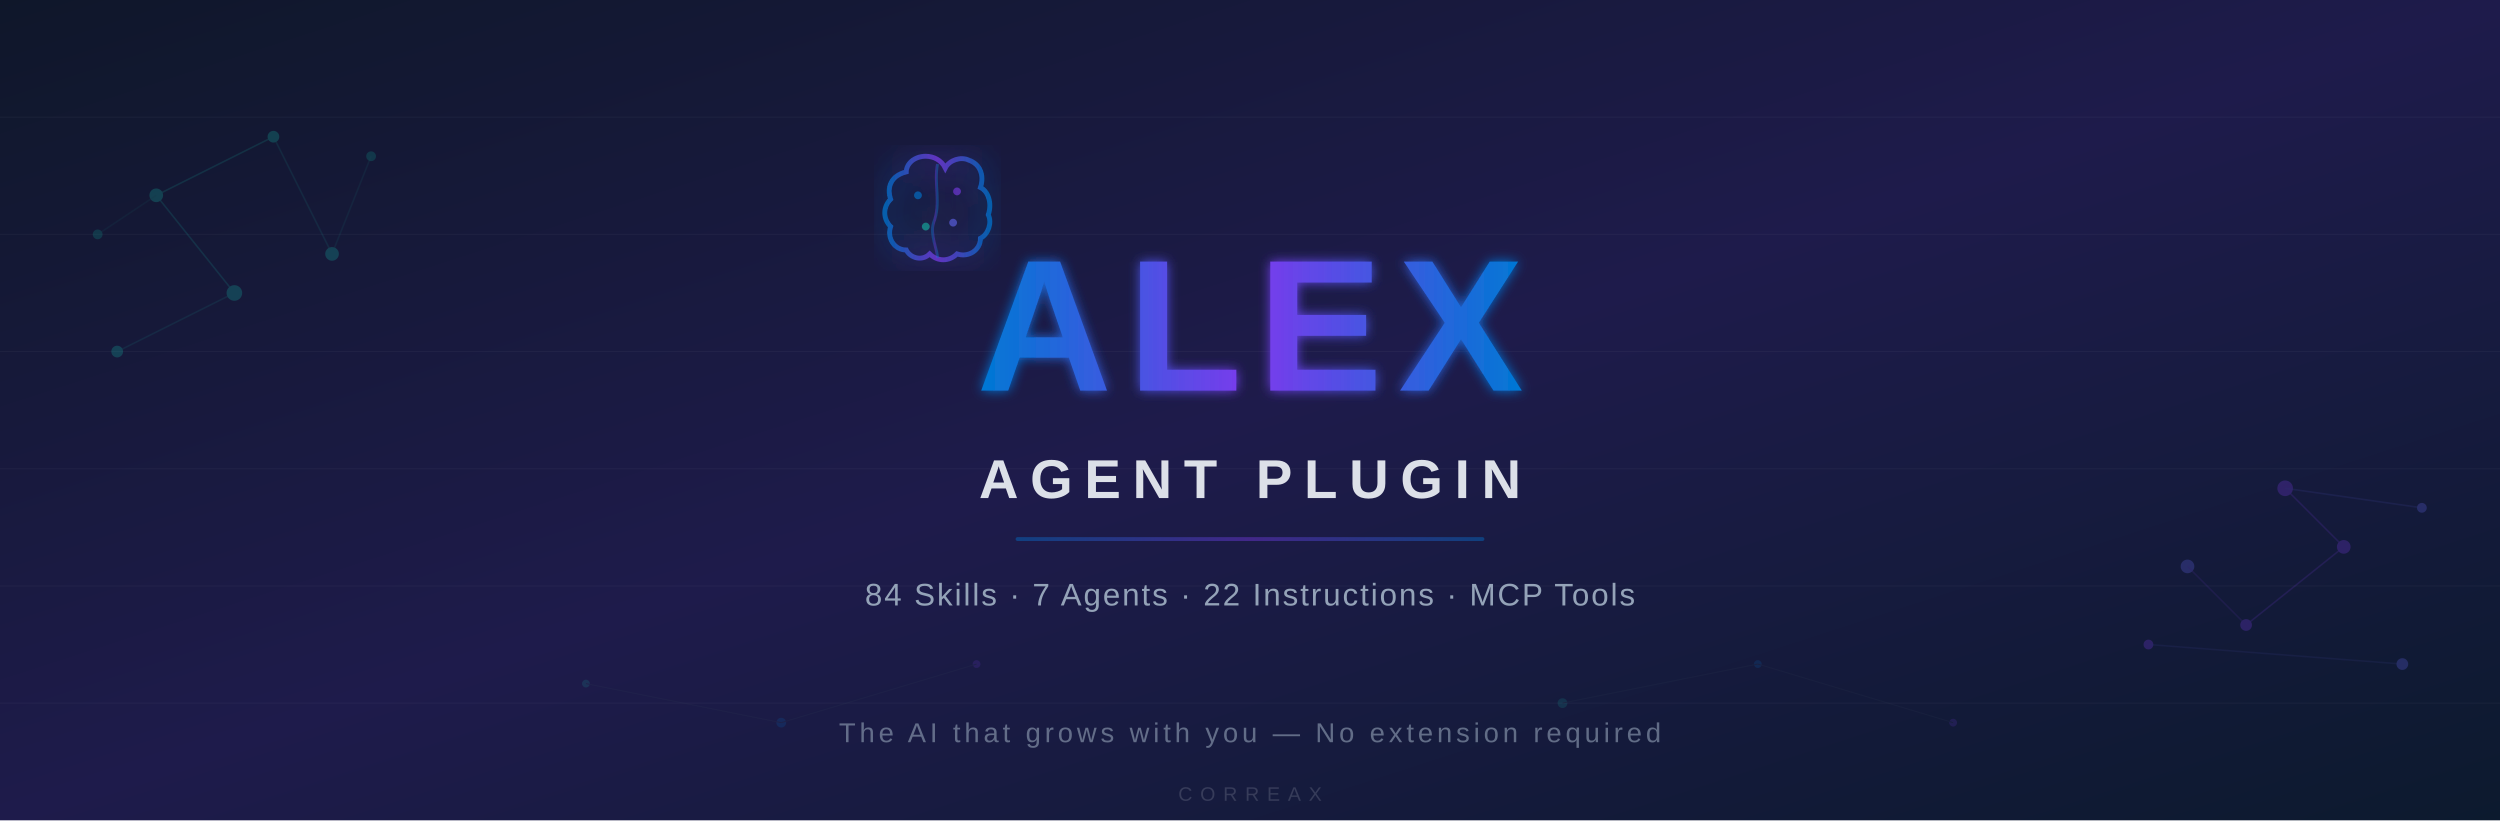
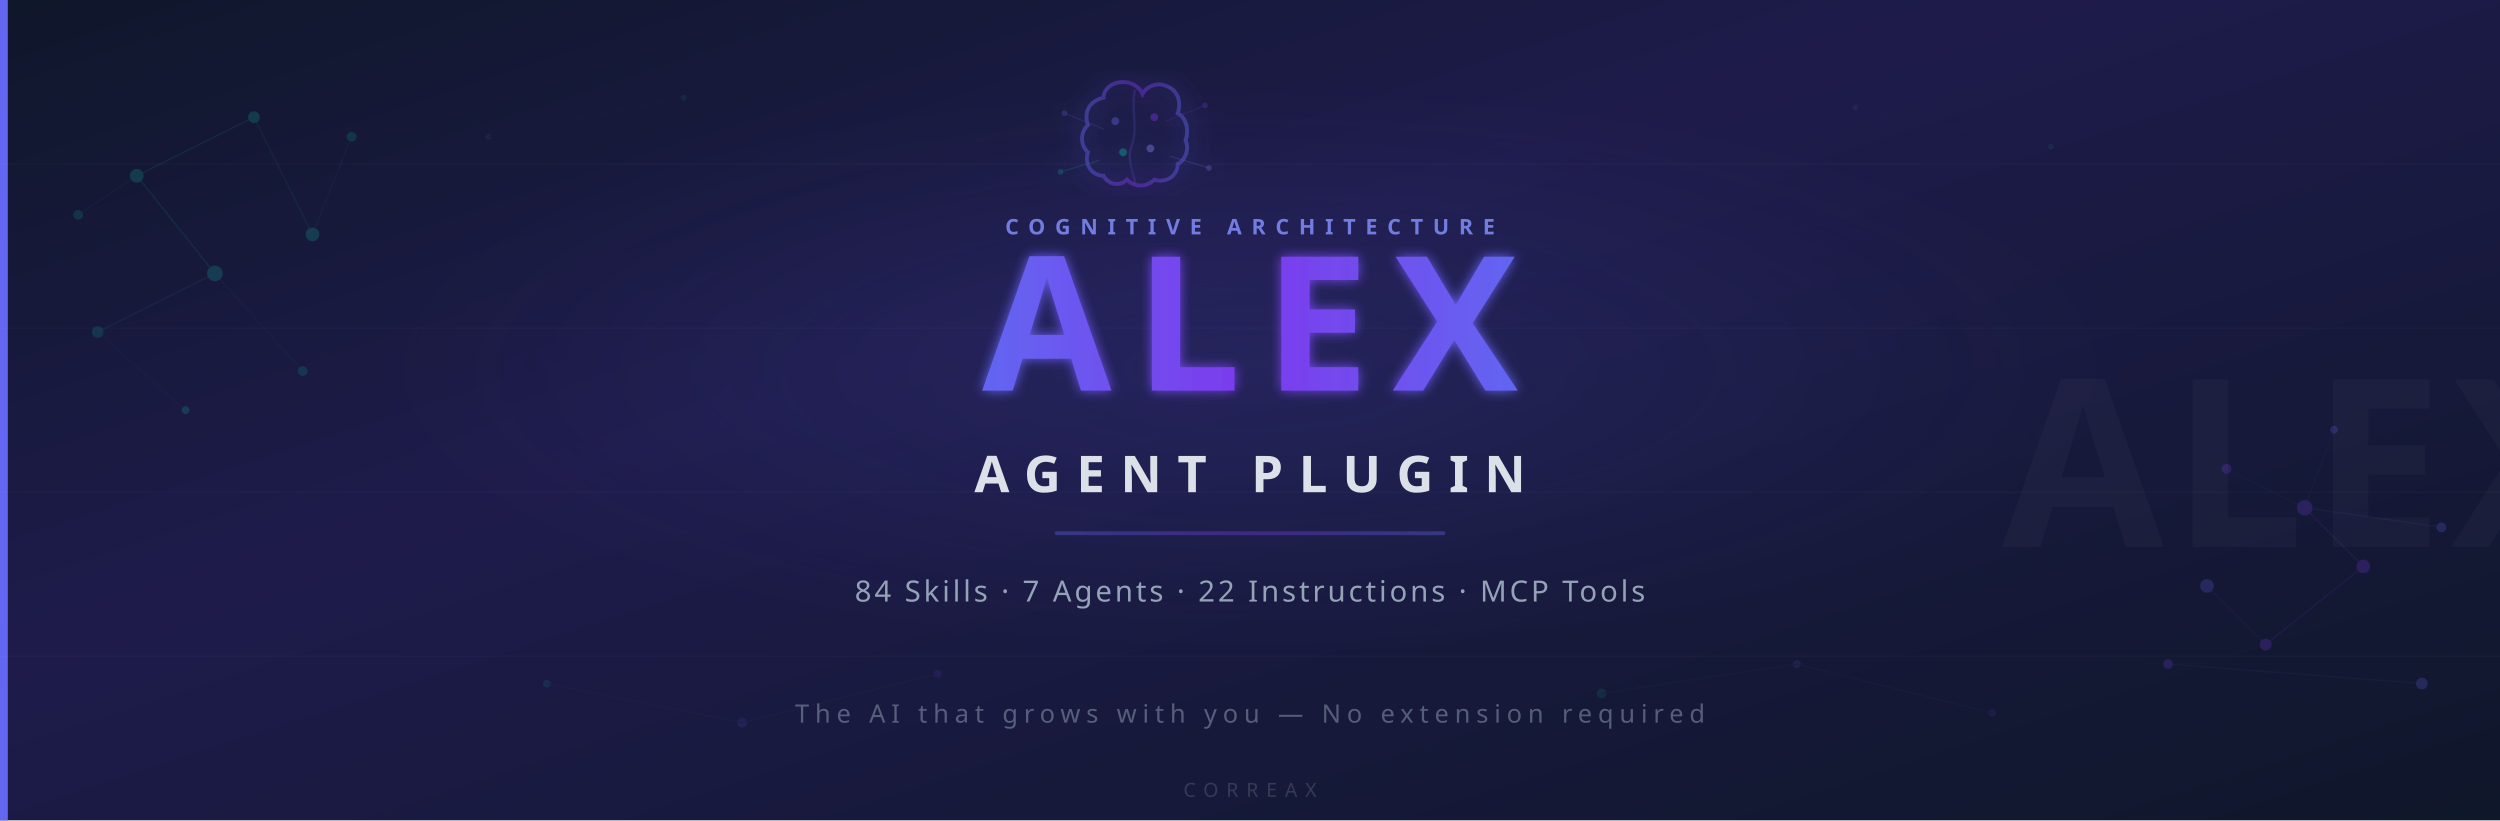
<svg xmlns="http://www.w3.org/2000/svg" width="1280" height="420">
  <defs>
    <linearGradient id="bg" x1="0%" y1="0%" x2="100%" y2="100%">
      <stop offset="0%" style="stop-color:#0f172a" />
-       <stop offset="50%" style="stop-color:#1e1b4b" />
-       <stop offset="100%" style="stop-color:#0c1a2e" />
+       <stop offset="40%" style="stop-color:#1e1b4b" />
+       <stop offset="100%" style="stop-color:#0f172a" />
    </linearGradient>
    <linearGradient id="accent" x1="0%" y1="0%" x2="100%" y2="0%">
-       <stop offset="0%" style="stop-color:#0078d4" />
+       <stop offset="0%" style="stop-color:#6366f1" />
      <stop offset="50%" style="stop-color:#7c3aed" />
-       <stop offset="100%" style="stop-color:#0078d4" />
+       <stop offset="100%" style="stop-color:#6366f1" />
    </linearGradient>
    <linearGradient id="teal" x1="0%" y1="0%" x2="100%" y2="0%">
      <stop offset="0%" style="stop-color:#14b8a6" />
      <stop offset="100%" style="stop-color:#0d9488" />
    </linearGradient>
+     <radialGradient id="centerGlow" cx="50%" cy="45%" r="35%">
+       <stop offset="0%" style="stop-color:#6366f1;stop-opacity:0.12" />
+       <stop offset="100%" style="stop-color:#6366f1;stop-opacity:0" />
+     </radialGradient>
    <filter id="glow">
      <feGaussianBlur stdDeviation="3" result="b" />
      <feMerge>
        <feMergeNode in="b" />
        <feMergeNode in="SourceGraphic" />
      </feMerge>
    </filter>
    <filter id="softglow">
-       <feGaussianBlur stdDeviation="8" result="b" />
+       <feGaussianBlur stdDeviation="6" result="b" />
      <feMerge>
        <feMergeNode in="b" />
        <feMergeNode in="SourceGraphic" />
      </feMerge>
    </filter>
  </defs>
  <rect width="1280" height="420" fill="url(#bg)" />
-   <g opacity="0.04">
-     <line x1="0" y1="60" x2="1280" y2="60" stroke="#f1f5f9" stroke-width="0.5" />
-     <line x1="0" y1="120" x2="1280" y2="120" stroke="#f1f5f9" stroke-width="0.5" />
-     <line x1="0" y1="180" x2="1280" y2="180" stroke="#f1f5f9" stroke-width="0.5" />
-     <line x1="0" y1="240" x2="1280" y2="240" stroke="#f1f5f9" stroke-width="0.5" />
-     <line x1="0" y1="300" x2="1280" y2="300" stroke="#f1f5f9" stroke-width="0.5" />
-     <line x1="0" y1="360" x2="1280" y2="360" stroke="#f1f5f9" stroke-width="0.5" />
+   <rect width="1280" height="420" fill="url(#centerGlow)" />
+   <rect x="0" y="0" width="4" height="420" fill="#6366f1" />
+   <g opacity="0.03">
+     <line x1="0" y1="84" x2="1280" y2="84" stroke="#f1f5f9" stroke-width="0.5" />
+     <line x1="0" y1="168" x2="1280" y2="168" stroke="#f1f5f9" stroke-width="0.5" />
+     <line x1="0" y1="252" x2="1280" y2="252" stroke="#f1f5f9" stroke-width="0.5" />
+     <line x1="0" y1="336" x2="1280" y2="336" stroke="#f1f5f9" stroke-width="0.5" />
  </g>
-   <g opacity="0.25">
-     <circle cx="80" cy="100" r="3.5" fill="#14b8a6" />
-     <circle cx="140" cy="70" r="3" fill="#14b8a6" />
-     <circle cx="120" cy="150" r="4" fill="#14b8a6" />
-     <circle cx="60" cy="180" r="3" fill="#14b8a6" />
-     <circle cx="170" cy="130" r="3.5" fill="#14b8a6" />
-     <circle cx="50" cy="120" r="2.5" fill="#0d9488" />
-     <circle cx="190" cy="80" r="2.5" fill="#0d9488" />
-     <line x1="80" y1="100" x2="140" y2="70" stroke="#14b8a6" stroke-width="0.8" opacity="0.6" />
-     <line x1="80" y1="100" x2="120" y2="150" stroke="#14b8a6" stroke-width="0.8" opacity="0.6" />
-     <line x1="140" y1="70" x2="170" y2="130" stroke="#14b8a6" stroke-width="0.8" opacity="0.4" />
-     <line x1="120" y1="150" x2="60" y2="180" stroke="#14b8a6" stroke-width="0.8" opacity="0.4" />
-     <line x1="170" y1="130" x2="190" y2="80" stroke="#14b8a6" stroke-width="0.8" opacity="0.3" />
-     <line x1="50" y1="120" x2="80" y2="100" stroke="#0d9488" stroke-width="0.8" opacity="0.3" />
+   <g opacity="0.22">
+     <circle cx="70" cy="90" r="3.5" fill="#14b8a6" />
+     <circle cx="130" cy="60" r="3" fill="#14b8a6" />
+     <circle cx="110" cy="140" r="4" fill="#14b8a6" />
+     <circle cx="50" cy="170" r="3" fill="#0d9488" />
+     <circle cx="160" cy="120" r="3.5" fill="#14b8a6" />
+     <circle cx="40" cy="110" r="2.5" fill="#0d9488" />
+     <circle cx="180" cy="70" r="2.5" fill="#0d9488" />
+     <circle cx="95" cy="210" r="2" fill="#14b8a6" />
+     <circle cx="155" cy="190" r="2.5" fill="#0d9488" />
+     <line x1="70" y1="90" x2="130" y2="60" stroke="#14b8a6" stroke-width="0.7" opacity="0.5" />
+     <line x1="70" y1="90" x2="110" y2="140" stroke="#14b8a6" stroke-width="0.7" opacity="0.5" />
+     <line x1="130" y1="60" x2="160" y2="120" stroke="#14b8a6" stroke-width="0.7" opacity="0.35" />
+     <line x1="110" y1="140" x2="50" y2="170" stroke="#14b8a6" stroke-width="0.7" opacity="0.35" />
+     <line x1="160" y1="120" x2="180" y2="70" stroke="#0d9488" stroke-width="0.7" opacity="0.25" />
+     <line x1="40" y1="110" x2="70" y2="90" stroke="#0d9488" stroke-width="0.7" opacity="0.25" />
+     <line x1="110" y1="140" x2="155" y2="190" stroke="#14b8a6" stroke-width="0.6" opacity="0.2" />
+     <line x1="50" y1="170" x2="95" y2="210" stroke="#0d9488" stroke-width="0.6" opacity="0.2" />
  </g>
-   <g opacity="0.25">
-     <circle cx="1200" cy="280" r="3.5" fill="#7c3aed" />
-     <circle cx="1150" cy="320" r="3" fill="#7c3aed" />
-     <circle cx="1170" cy="250" r="4" fill="#7c3aed" />
-     <circle cx="1230" cy="340" r="3" fill="#6366f1" />
-     <circle cx="1120" cy="290" r="3.5" fill="#6366f1" />
-     <circle cx="1240" cy="260" r="2.5" fill="#6366f1" />
-     <circle cx="1100" cy="330" r="2.5" fill="#7c3aed" />
-     <line x1="1200" y1="280" x2="1150" y2="320" stroke="#7c3aed" stroke-width="0.8" opacity="0.6" />
-     <line x1="1200" y1="280" x2="1170" y2="250" stroke="#7c3aed" stroke-width="0.8" opacity="0.6" />
-     <line x1="1150" y1="320" x2="1120" y2="290" stroke="#7c3aed" stroke-width="0.8" opacity="0.4" />
-     <line x1="1170" y1="250" x2="1240" y2="260" stroke="#6366f1" stroke-width="0.8" opacity="0.4" />
-     <line x1="1230" y1="340" x2="1100" y2="330" stroke="#6366f1" stroke-width="0.8" opacity="0.3" />
+   <g opacity="0.22">
+     <circle cx="1210" cy="290" r="3.5" fill="#7c3aed" />
+     <circle cx="1160" cy="330" r="3" fill="#7c3aed" />
+     <circle cx="1180" cy="260" r="4" fill="#7c3aed" />
+     <circle cx="1240" cy="350" r="3" fill="#6366f1" />
+     <circle cx="1130" cy="300" r="3.5" fill="#6366f1" />
+     <circle cx="1250" cy="270" r="2.5" fill="#6366f1" />
+     <circle cx="1110" cy="340" r="2.5" fill="#7c3aed" />
+     <circle cx="1195" cy="220" r="2" fill="#6366f1" />
+     <circle cx="1140" cy="240" r="2.5" fill="#7c3aed" />
+     <line x1="1210" y1="290" x2="1160" y2="330" stroke="#7c3aed" stroke-width="0.7" opacity="0.5" />
+     <line x1="1210" y1="290" x2="1180" y2="260" stroke="#7c3aed" stroke-width="0.7" opacity="0.5" />
+     <line x1="1160" y1="330" x2="1130" y2="300" stroke="#7c3aed" stroke-width="0.7" opacity="0.35" />
+     <line x1="1180" y1="260" x2="1250" y2="270" stroke="#6366f1" stroke-width="0.7" opacity="0.35" />
+     <line x1="1240" y1="350" x2="1110" y2="340" stroke="#6366f1" stroke-width="0.7" opacity="0.25" />
+     <line x1="1180" y1="260" x2="1195" y2="220" stroke="#6366f1" stroke-width="0.6" opacity="0.2" />
+     <line x1="1140" y1="240" x2="1180" y2="260" stroke="#7c3aed" stroke-width="0.6" opacity="0.2" />
  </g>
-   <g opacity="0.15">
-     <circle cx="300" cy="350" r="2" fill="#14b8a6" />
-     <circle cx="400" cy="370" r="2.5" fill="#0078d4" />
-     <circle cx="500" cy="340" r="2" fill="#7c3aed" />
-     <circle cx="800" cy="360" r="2.5" fill="#14b8a6" />
-     <circle cx="900" cy="340" r="2" fill="#0078d4" />
-     <circle cx="1000" cy="370" r="2" fill="#7c3aed" />
-     <line x1="300" y1="350" x2="400" y2="370" stroke="#334155" stroke-width="0.5" />
-     <line x1="400" y1="370" x2="500" y2="340" stroke="#334155" stroke-width="0.5" />
-     <line x1="800" y1="360" x2="900" y2="340" stroke="#334155" stroke-width="0.5" />
-     <line x1="900" y1="340" x2="1000" y2="370" stroke="#334155" stroke-width="0.5" />
+   <g opacity="0.12">
+     <circle cx="280" cy="350" r="2" fill="#14b8a6" />
+     <circle cx="380" cy="370" r="2.5" fill="#6366f1" />
+     <circle cx="480" cy="345" r="2" fill="#7c3aed" />
+     <circle cx="820" cy="355" r="2.5" fill="#14b8a6" />
+     <circle cx="920" cy="340" r="2" fill="#6366f1" />
+     <circle cx="1020" cy="365" r="2" fill="#7c3aed" />
+     <line x1="280" y1="350" x2="380" y2="370" stroke="#334155" stroke-width="0.5" />
+     <line x1="380" y1="370" x2="480" y2="345" stroke="#334155" stroke-width="0.5" />
+     <line x1="820" y1="355" x2="920" y2="340" stroke="#334155" stroke-width="0.5" />
+     <line x1="920" y1="340" x2="1020" y2="365" stroke="#334155" stroke-width="0.5" />
  </g>
-   <g transform="translate(440, 80)" filter="url(#softglow)">
-     <path d="M 24 8 C 24 4, 28 0, 34 0 C 38 0, 42 2, 44 6 C 46 2, 52 0, 56 2 C 62 4, 64 10, 62 16 C 66 18, 68 24, 66 30 C 68 34, 66 40, 62 42 C 62 48, 56 52, 50 50 C 46 54, 40 54, 36 50 C 32 54, 26 52, 24 48 C 18 48, 14 42, 16 36 C 12 32, 12 26, 16 22 C 14 16, 16 10, 24 8 Z" fill="none" stroke="url(#accent)" stroke-width="2.5" opacity="0.7" />
-     <path d="M 40 4 C 38 14, 42 24, 38 34 C 36 40, 40 48, 40 52" fill="none" stroke="url(#accent)" stroke-width="1.5" opacity="0.4" />
-     <circle cx="30" cy="20" r="2" fill="#0078d4" opacity="0.6" />
-     <circle cx="50" cy="18" r="2" fill="#7c3aed" opacity="0.6" />
-     <circle cx="34" cy="36" r="2" fill="#14b8a6" opacity="0.6" />
-     <circle cx="48" cy="34" r="2" fill="#6366f1" opacity="0.6" />
+   <g opacity="0.08">
+     <circle cx="250" cy="70" r="1.5" fill="#818cf8" />
+     <circle cx="350" cy="50" r="1.5" fill="#2dd4bf" />
+     <circle cx="950" cy="55" r="1.5" fill="#818cf8" />
+     <circle cx="1050" cy="75" r="1.5" fill="#2dd4bf" />
+     <line x1="250" y1="70" x2="350" y2="50" stroke="#334155" stroke-width="0.4" />
+     <line x1="950" y1="55" x2="1050" y2="75" stroke="#334155" stroke-width="0.4" />
  </g>
-   <text x="640" y="200" font-family="'Segoe UI', Arial, sans-serif" font-size="96" font-weight="800" text-anchor="middle" fill="url(#accent)" filter="url(#glow)" letter-spacing="8">
+   <g transform="translate(541, 42)" filter="url(#softglow)" opacity="0.55">
+     <path d="M 24 8 C 24 4, 28 0, 34 0 C 38 0, 42 2, 44 6 C 46 2, 52 0, 56 2 C 62 4, 64 10, 62 16 C 66 18, 68 24, 66 30 C 68 34, 66 40, 62 42 C 62 48, 56 52, 50 50 C 46 54, 40 54, 36 50 C 32 54, 26 52, 24 48 C 18 48, 14 42, 16 36 C 12 32, 12 26, 16 22 C 14 16, 16 10, 24 8 Z" fill="none" stroke="url(#accent)" stroke-width="2" opacity="0.8" />
+     <path d="M 40 4 C 38 14, 42 24, 38 34 C 36 40, 40 48, 40 52" fill="none" stroke="url(#accent)" stroke-width="1.2" opacity="0.35" />
+     <circle cx="30" cy="20" r="2" fill="#6366f1" opacity="0.7" />
+     <circle cx="50" cy="18" r="2" fill="#7c3aed" opacity="0.7" />
+     <circle cx="34" cy="36" r="2" fill="#14b8a6" opacity="0.7" />
+     <circle cx="48" cy="34" r="2" fill="#818cf8" opacity="0.7" />
+     <line x1="24" y1="24" x2="4" y2="16" stroke="#6366f1" stroke-width="0.6" opacity="0.3" />
+     <line x1="56" y1="20" x2="76" y2="12" stroke="#7c3aed" stroke-width="0.6" opacity="0.3" />
+     <line x1="22" y1="40" x2="2" y2="46" stroke="#14b8a6" stroke-width="0.6" opacity="0.3" />
+     <line x1="58" y1="38" x2="78" y2="44" stroke="#818cf8" stroke-width="0.6" opacity="0.3" />
+     <circle cx="4" cy="16" r="1.5" fill="#6366f1" opacity="0.4" />
+     <circle cx="76" cy="12" r="1.5" fill="#7c3aed" opacity="0.4" />
+     <circle cx="2" cy="46" r="1.5" fill="#14b8a6" opacity="0.4" />
+     <circle cx="78" cy="44" r="1.5" fill="#818cf8" opacity="0.4" />
+   </g>
+   <text x="640" y="120" font-family="'Segoe UI', system-ui, sans-serif" font-size="11" font-weight="700" text-anchor="middle" fill="#818cf8" letter-spacing="5" opacity="0.85">
+     COGNITIVE ARCHITECTURE
+   </text>
+   <text x="640" y="200" font-family="'Segoe UI', system-ui, sans-serif" font-size="96" font-weight="800" text-anchor="middle" fill="url(#accent)" filter="url(#glow)" letter-spacing="12">
    ALEX
  </text>
-   <text x="640" y="255" font-family="'Segoe UI', Arial, sans-serif" font-size="28" font-weight="600" text-anchor="middle" fill="#f1f5f9" opacity="0.9" letter-spacing="6">
+   <text x="640" y="252" font-family="'Segoe UI', system-ui, sans-serif" font-size="26" font-weight="600" text-anchor="middle" fill="#f1f5f9" opacity="0.9" letter-spacing="8">
    AGENT PLUGIN
  </text>
-   <rect x="520" y="275" width="240" height="2" rx="1" fill="url(#accent)" opacity="0.4" />
-   <text x="640" y="310" font-family="'Segoe UI', Arial, sans-serif" font-size="16" font-weight="400" text-anchor="middle" fill="#94a3b8" letter-spacing="1">
+   <rect x="540" y="272" width="200" height="2" rx="1" fill="url(#accent)" opacity="0.35" />
+   <text x="640" y="308" font-family="'Segoe UI', system-ui, sans-serif" font-size="15" font-weight="400" text-anchor="middle" fill="#94a3b8" letter-spacing="1.5">
    84 Skills  ·  7 Agents  ·  22 Instructions  ·  MCP Tools
  </text>
-   <text x="640" y="380" font-family="'Segoe UI', Arial, sans-serif" font-size="14" font-weight="300" text-anchor="middle" fill="#94a3b8" opacity="0.6" letter-spacing="2">
+   <text x="640" y="370" font-family="'Segoe UI', system-ui, sans-serif" font-size="13" font-weight="400" text-anchor="middle" fill="#94a3b8" opacity="0.5" letter-spacing="3">
    The AI that grows with you — No extension required
  </text>
-   <text x="640" y="410" font-family="'Segoe UI', Arial, sans-serif" font-size="10" font-weight="300" text-anchor="middle" fill="#f1f5f9" opacity="0.15" letter-spacing="4">
+   <text x="1180" y="280" font-family="'Segoe UI', system-ui, sans-serif" font-size="120" font-weight="800" text-anchor="middle" fill="#f1f5f9" opacity="0.03" letter-spacing="4">
+     ALEX
+   </text>
+   <text x="640" y="408" font-family="'Segoe UI', system-ui, sans-serif" font-size="10" font-weight="300" text-anchor="middle" fill="#f1f5f9" opacity="0.15" letter-spacing="4">
    CORREAX
  </text>
</svg>
